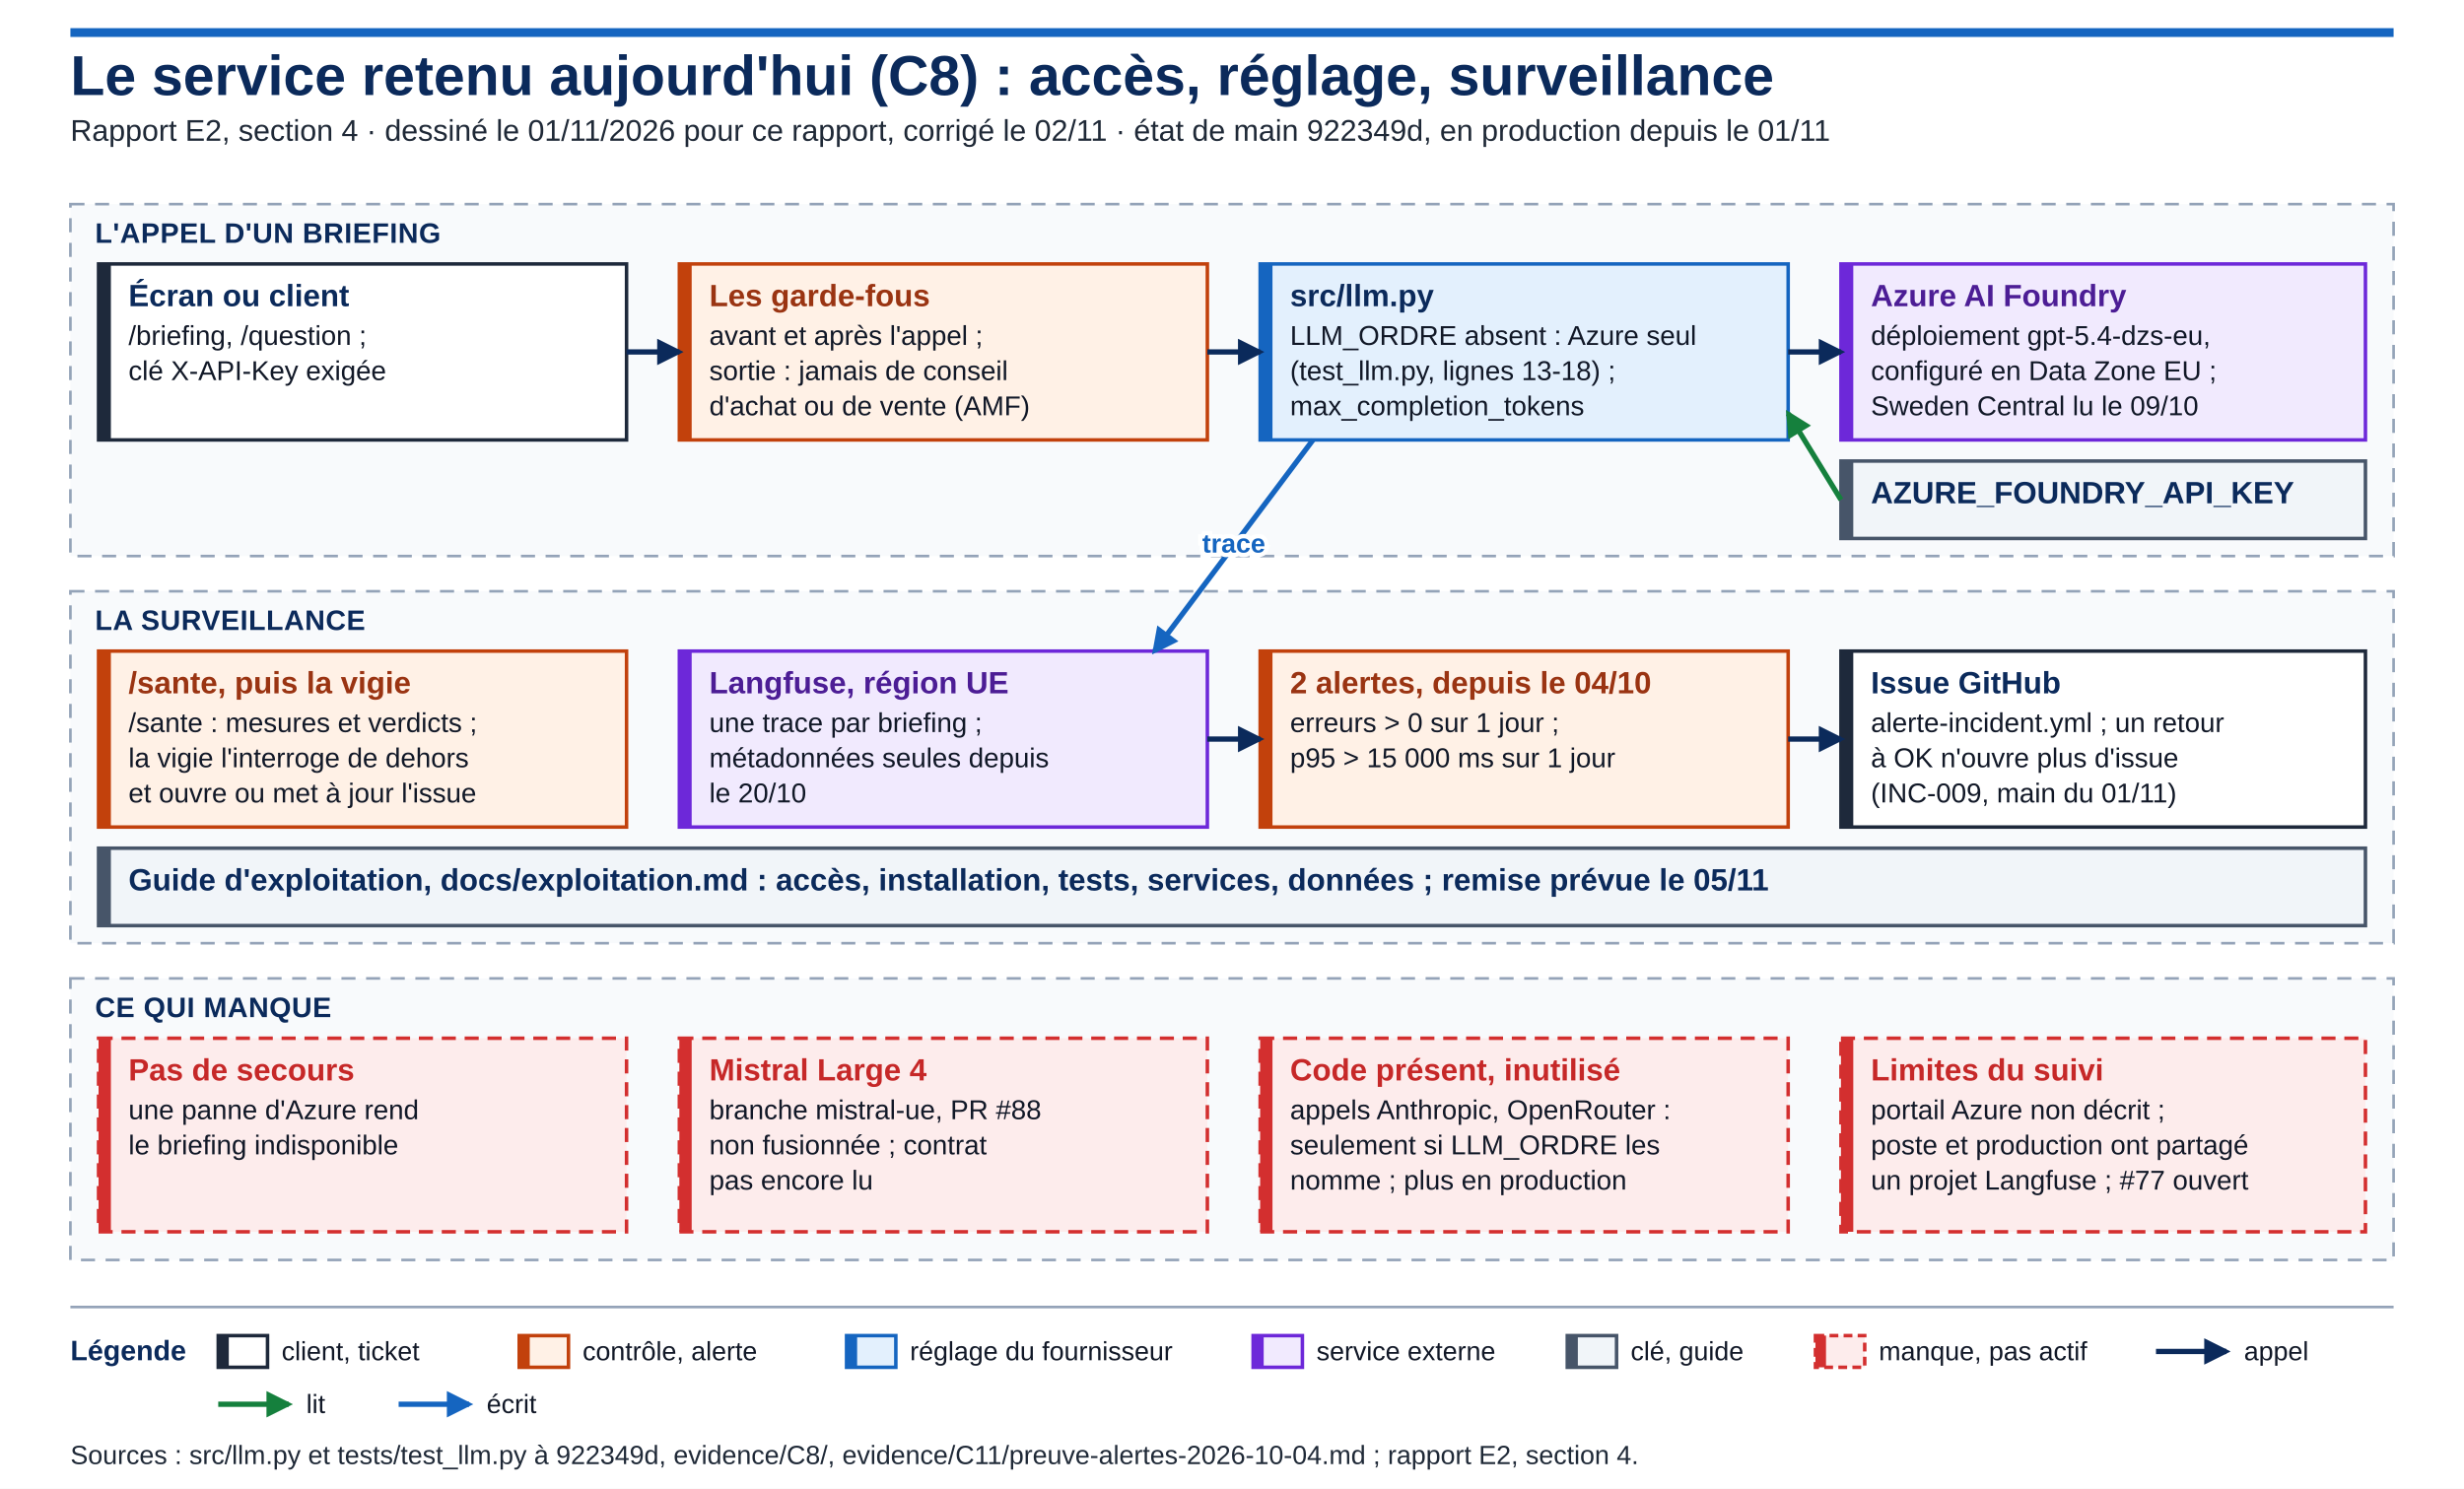
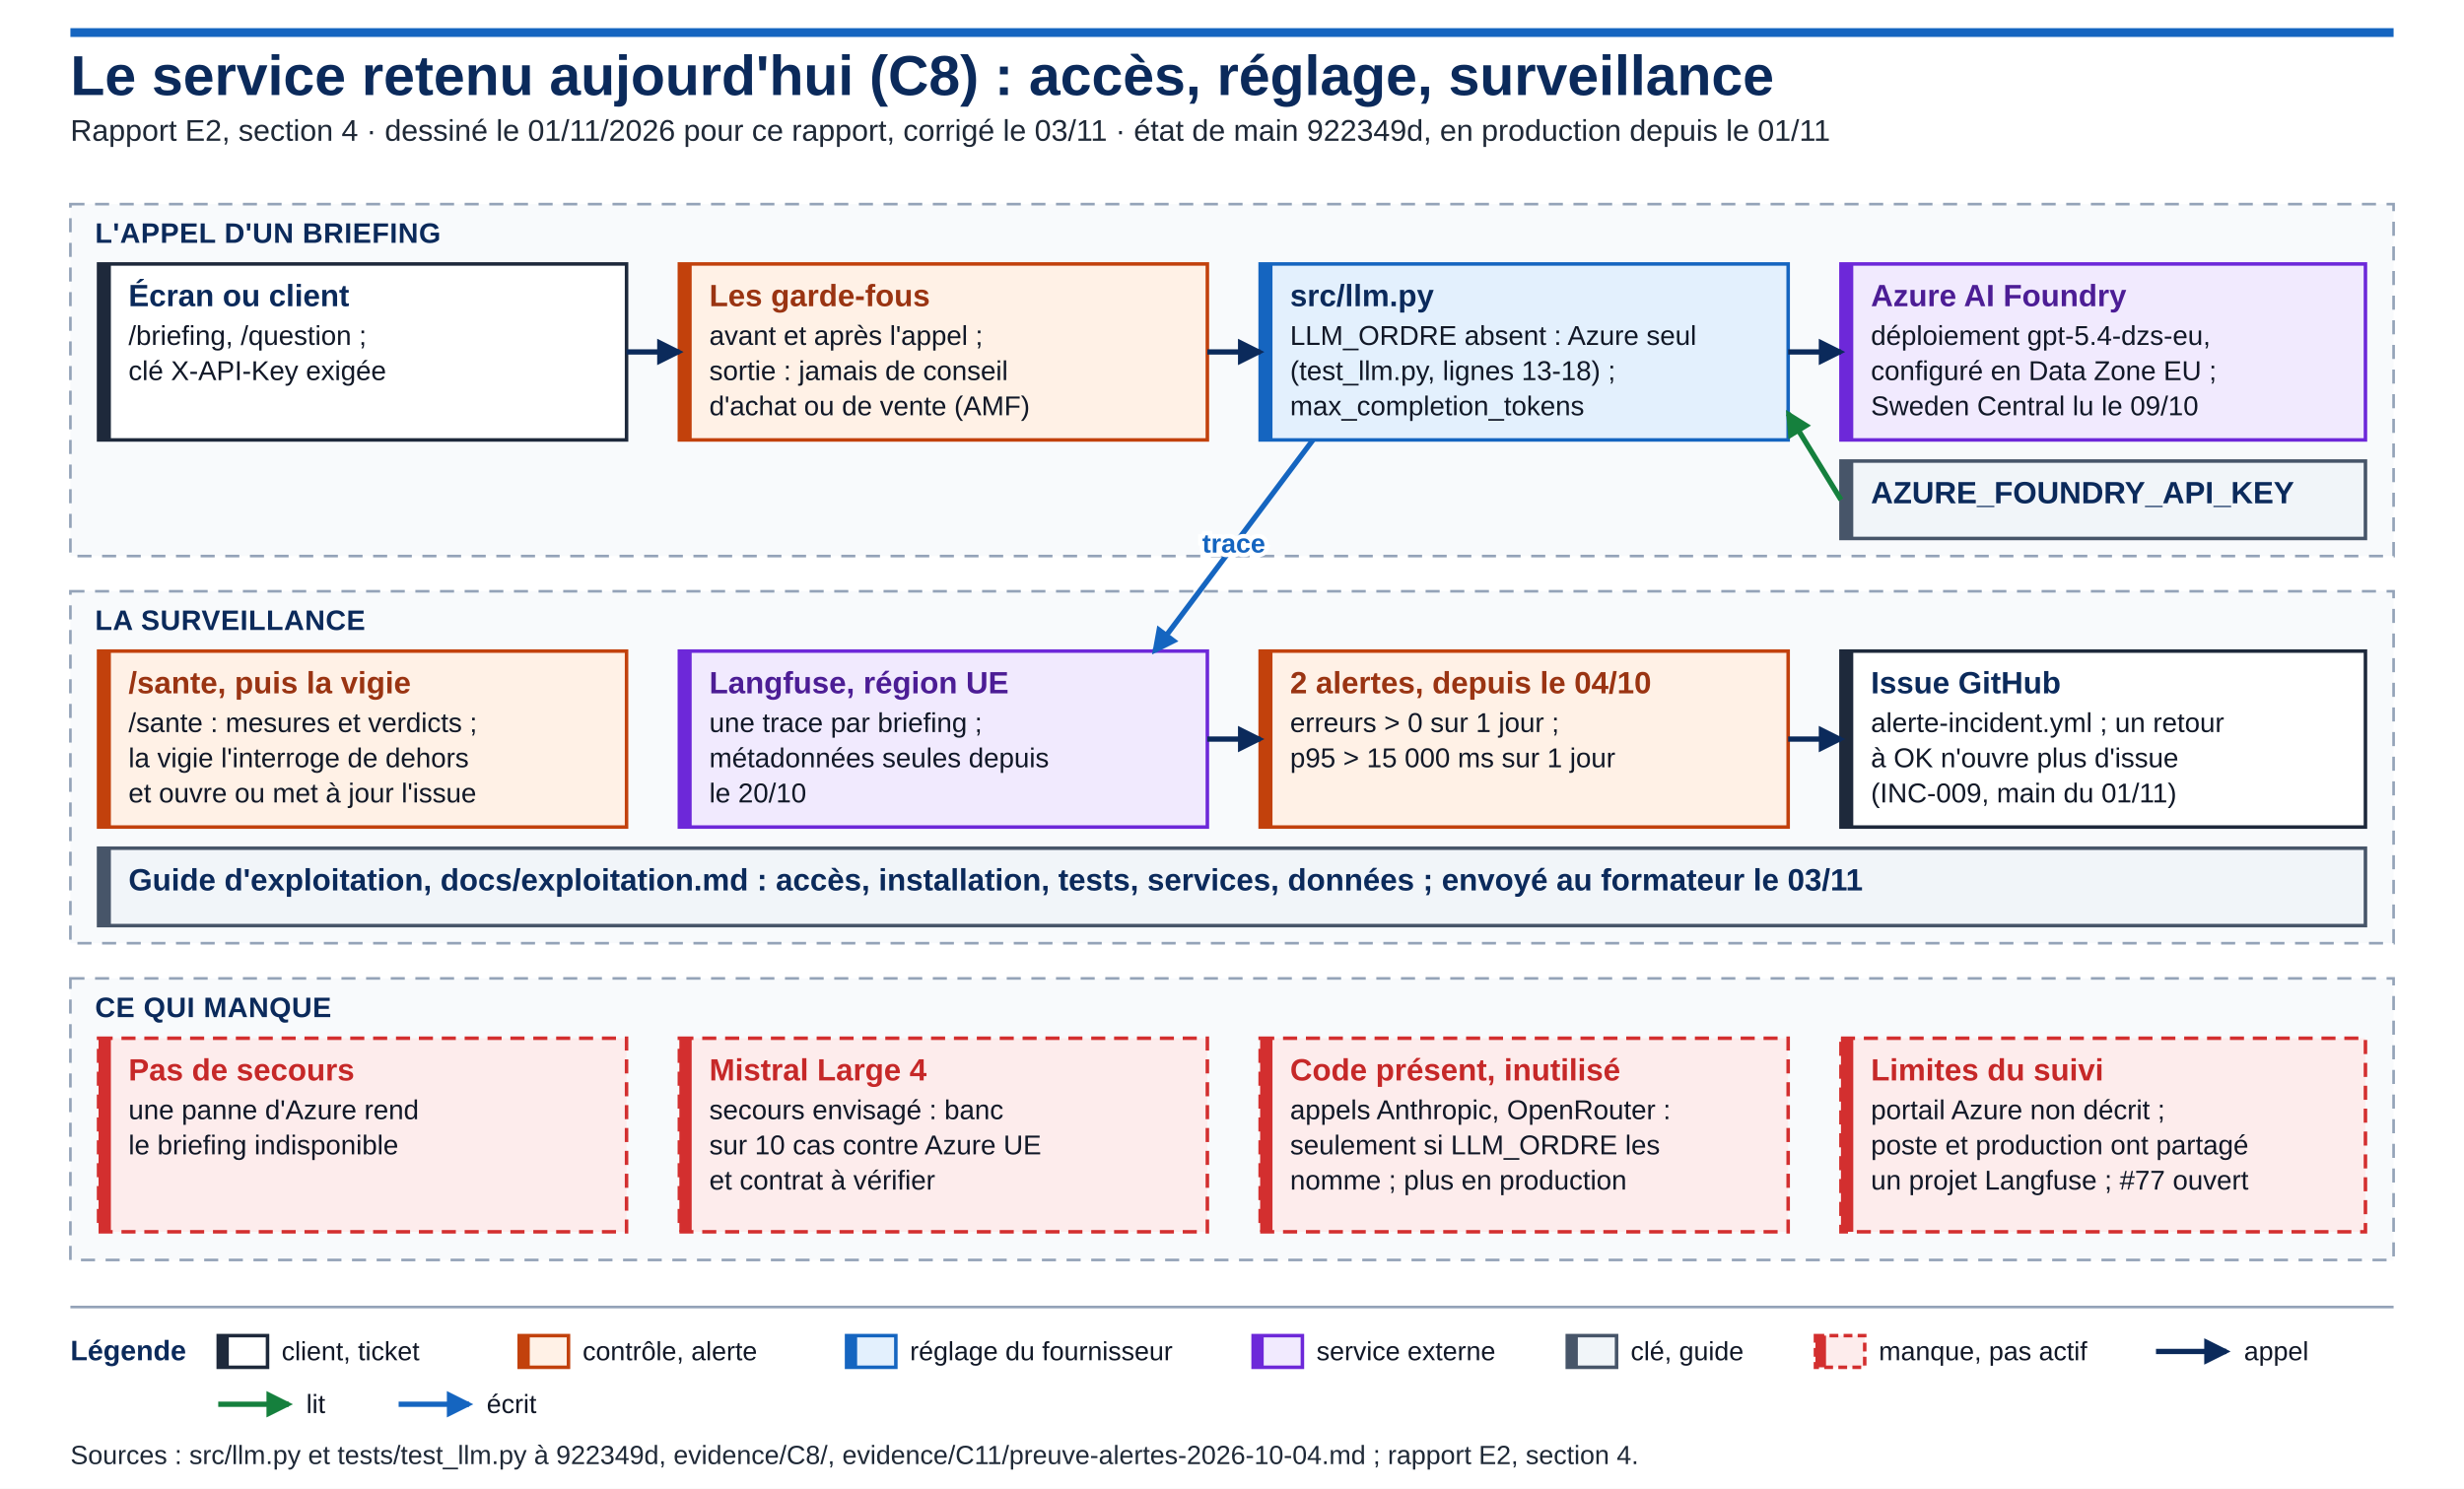
<svg xmlns="http://www.w3.org/2000/svg" width="1400" height="846" viewBox="0 0 1400 846" font-family="Segoe UI,Calibri,Arial,sans-serif">
  <defs>
    <marker id="fl-flux" markerWidth="5" markerHeight="5" refX="4.2" refY="2.5" orient="auto" markerUnits="strokeWidth">
      <polygon points="0 0,5 2.5,0 5" fill="#0B2A5B" />
    </marker>
    <marker id="fl-ecriture" markerWidth="5" markerHeight="5" refX="4.2" refY="2.5" orient="auto" markerUnits="strokeWidth">
      <polygon points="0 0,5 2.5,0 5" fill="#1565C0" />
    </marker>
    <marker id="fl-lecture" markerWidth="5" markerHeight="5" refX="4.2" refY="2.5" orient="auto" markerUnits="strokeWidth">
      <polygon points="0 0,5 2.5,0 5" fill="#15803D" />
    </marker>
    <marker id="fl-erreur" markerWidth="5" markerHeight="5" refX="4.2" refY="2.5" orient="auto" markerUnits="strokeWidth">
      <polygon points="0 0,5 2.5,0 5" fill="#D32F2F" />
    </marker>
    <marker id="fl-manuel" markerWidth="5" markerHeight="5" refX="4.2" refY="2.5" orient="auto" markerUnits="strokeWidth">
      <polygon points="0 0,5 2.5,0 5" fill="#64748B" />
    </marker>
    <marker id="fl-perso" markerWidth="5" markerHeight="5" refX="4.2" refY="2.5" orient="auto" markerUnits="strokeWidth">
      <polygon points="0 0,5 2.5,0 5" fill="#A21CAF" />
    </marker>
  </defs>
  <rect width="1400" height="846" fill="#FFFFFF" />
  <rect x="40" y="16" width="1320" height="5" fill="#1565C0" />
  <text x="40" y="54" font-size="32" font-weight="700" fill="#0B2A5B">Le service retenu aujourd'hui (C8) : accès, réglage, surveillance</text>
-   <text x="40" y="80" font-size="17" fill="#1F2937">Rapport E2, section 4 · dessiné le 01/11/2026 pour ce rapport, corrigé le 02/11 · état de main 922349d, en production depuis le 01/11</text>
+   <text x="40" y="80" font-size="17" fill="#1F2937">Rapport E2, section 4 · dessiné le 01/11/2026 pour ce rapport, corrigé le 03/11 · état de main 922349d, en production depuis le 01/11</text>
  <g transform="translate(0,16)">
    <rect x="40" y="100" width="1320" height="200" fill="#F8FAFC" stroke="#94A3B8" stroke-width="1.5" stroke-dasharray="8,6" />
    <rect x="40" y="320" width="1320" height="200" fill="#F8FAFC" stroke="#94A3B8" stroke-width="1.5" stroke-dasharray="8,6" />
    <rect x="40" y="540" width="1320" height="160" fill="#F8FAFC" stroke="#94A3B8" stroke-width="1.5" stroke-dasharray="8,6" />
    <rect x="56" y="134" width="300" height="100" fill="#FFFFFF" stroke="#1E293B" stroke-width="2" />
    <rect x="56" y="134" width="7" height="100" fill="#1E293B" />
    <text x="73" y="158" font-size="17.5" font-weight="700" fill="#0B2A5B">Écran ou client</text>
    <text x="73" y="180" font-size="15.5" fill="#111827">/briefing, /question ;</text>
    <text x="73" y="200" font-size="15.5" fill="#111827">clé X-API-Key exigée</text>
    <rect x="386" y="134" width="300" height="100" fill="#FFF1E6" stroke="#C2410C" stroke-width="2" />
    <rect x="386" y="134" width="7" height="100" fill="#C2410C" />
    <text x="403" y="158" font-size="17.5" font-weight="700" fill="#9A3412">Les garde-fous</text>
    <text x="403" y="180" font-size="15.5" fill="#111827">avant et après l'appel ;</text>
    <text x="403" y="200" font-size="15.5" fill="#111827">sortie : jamais de conseil</text>
    <text x="403" y="220" font-size="15.5" fill="#111827">d'achat ou de vente (AMF)</text>
    <rect x="716" y="134" width="300" height="100" fill="#E3F0FD" stroke="#1565C0" stroke-width="2" />
    <rect x="716" y="134" width="7" height="100" fill="#1565C0" />
    <text x="733" y="158" font-size="17.5" font-weight="700" fill="#0B2A5B">src/llm.py</text>
    <text x="733" y="180" font-size="15.5" fill="#111827">LLM_ORDRE absent : Azure seul</text>
    <text x="733" y="200" font-size="15.5" fill="#111827">(test_llm.py, lignes 13-18) ;</text>
    <text x="733" y="220" font-size="15.5" fill="#111827">max_completion_tokens</text>
    <rect x="1046" y="134" width="298" height="100" fill="#F1EAFE" stroke="#6D28D9" stroke-width="2" />
    <rect x="1046" y="134" width="7" height="100" fill="#6D28D9" />
    <text x="1063" y="158" font-size="17.5" font-weight="700" fill="#4C1D95">Azure AI Foundry</text>
    <text x="1063" y="180" font-size="15.5" fill="#111827">déploiement gpt-5.4-dzs-eu,</text>
    <text x="1063" y="200" font-size="15.5" fill="#111827">configuré en Data Zone EU ;</text>
    <text x="1063" y="220" font-size="15.5" fill="#111827">Sweden Central lu le 09/10</text>
    <rect x="1046" y="246" width="298" height="44" fill="#F1F5F9" stroke="#475569" stroke-width="2" />
    <rect x="1046" y="246" width="7" height="44" fill="#475569" />
    <text x="1063" y="270" font-size="17.5" font-weight="700" fill="#0B2A5B">AZURE_FOUNDRY_API_KEY</text>
    <rect x="386" y="354" width="300" height="100" fill="#F1EAFE" stroke="#6D28D9" stroke-width="2" />
    <rect x="386" y="354" width="7" height="100" fill="#6D28D9" />
    <text x="403" y="378" font-size="17.5" font-weight="700" fill="#4C1D95">Langfuse, région UE</text>
    <text x="403" y="400" font-size="15.5" fill="#111827">une trace par briefing ;</text>
    <text x="403" y="420" font-size="15.5" fill="#111827">métadonnées seules depuis</text>
    <text x="403" y="440" font-size="15.5" fill="#111827">le 20/10</text>
    <rect x="716" y="354" width="300" height="100" fill="#FFF1E6" stroke="#C2410C" stroke-width="2" />
    <rect x="716" y="354" width="7" height="100" fill="#C2410C" />
    <text x="733" y="378" font-size="17.5" font-weight="700" fill="#9A3412">2 alertes, depuis le 04/10</text>
    <text x="733" y="400" font-size="15.5" fill="#111827">erreurs &gt; 0 sur 1 jour ;</text>
    <text x="733" y="420" font-size="15.5" fill="#111827">p95 &gt; 15 000 ms sur 1 jour</text>
    <rect x="1046" y="354" width="298" height="100" fill="#FFFFFF" stroke="#1E293B" stroke-width="2" />
    <rect x="1046" y="354" width="7" height="100" fill="#1E293B" />
    <text x="1063" y="378" font-size="17.5" font-weight="700" fill="#0B2A5B">Issue GitHub</text>
    <text x="1063" y="400" font-size="15.5" fill="#111827">alerte-incident.yml ; un retour</text>
    <text x="1063" y="420" font-size="15.5" fill="#111827">à OK n'ouvre plus d'issue</text>
    <text x="1063" y="440" font-size="15.5" fill="#111827">(INC-009, main du 01/11)</text>
    <rect x="56" y="354" width="300" height="100" fill="#FFF1E6" stroke="#C2410C" stroke-width="2" />
    <rect x="56" y="354" width="7" height="100" fill="#C2410C" />
    <text x="73" y="378" font-size="17.5" font-weight="700" fill="#9A3412">/sante, puis la vigie</text>
    <text x="73" y="400" font-size="15.5" fill="#111827">/sante : mesures et verdicts ;</text>
    <text x="73" y="420" font-size="15.5" fill="#111827">la vigie l'interroge de dehors</text>
    <text x="73" y="440" font-size="15.5" fill="#111827">et ouvre ou met à jour l'issue</text>
    <rect x="56" y="466" width="1288" height="44" fill="#F1F5F9" stroke="#475569" stroke-width="2" />
    <rect x="56" y="466" width="7" height="44" fill="#475569" />
-     <text x="73" y="490" font-size="17.5" font-weight="700" fill="#0B2A5B">Guide d'exploitation, docs/exploitation.md : accès, installation, tests, services, données ; remise prévue le 05/11</text>
+     <text x="73" y="490" font-size="17.5" font-weight="700" fill="#0B2A5B">Guide d'exploitation, docs/exploitation.md : accès, installation, tests, services, données ; envoyé au formateur le 03/11</text>
    <rect x="56" y="574" width="300" height="110" fill="#FDECEC" stroke="#D32F2F" stroke-width="2" stroke-dasharray="8,5" />
    <rect x="56" y="574" width="7" height="110" fill="#D32F2F" />
    <text x="73" y="598" font-size="17.5" font-weight="700" fill="#C62828">Pas de secours</text>
    <text x="73" y="620" font-size="15.5" fill="#111827">une panne d'Azure rend</text>
    <text x="73" y="640" font-size="15.5" fill="#111827">le briefing indisponible</text>
    <rect x="386" y="574" width="300" height="110" fill="#FDECEC" stroke="#D32F2F" stroke-width="2" stroke-dasharray="8,5" />
    <rect x="386" y="574" width="7" height="110" fill="#D32F2F" />
    <text x="403" y="598" font-size="17.5" font-weight="700" fill="#C62828">Mistral Large 4</text>
-     <text x="403" y="620" font-size="15.5" fill="#111827">branche mistral-ue, PR #88</text>
-     <text x="403" y="640" font-size="15.5" fill="#111827">non fusionnée ; contrat</text>
-     <text x="403" y="660" font-size="15.5" fill="#111827">pas encore lu</text>
+     <text x="403" y="620" font-size="15.5" fill="#111827">secours envisagé : banc</text>
+     <text x="403" y="640" font-size="15.5" fill="#111827">sur 10 cas contre Azure UE</text>
+     <text x="403" y="660" font-size="15.5" fill="#111827">et contrat à vérifier</text>
    <rect x="716" y="574" width="300" height="110" fill="#FDECEC" stroke="#D32F2F" stroke-width="2" stroke-dasharray="8,5" />
    <rect x="716" y="574" width="7" height="110" fill="#D32F2F" />
    <text x="733" y="598" font-size="17.5" font-weight="700" fill="#C62828">Code présent, inutilisé</text>
    <text x="733" y="620" font-size="15.5" fill="#111827">appels Anthropic, OpenRouter :</text>
    <text x="733" y="640" font-size="15.5" fill="#111827">seulement si LLM_ORDRE les</text>
    <text x="733" y="660" font-size="15.5" fill="#111827">nomme ; plus en production</text>
    <rect x="1046" y="574" width="298" height="110" fill="#FDECEC" stroke="#D32F2F" stroke-width="2" stroke-dasharray="8,5" />
    <rect x="1046" y="574" width="7" height="110" fill="#D32F2F" />
    <text x="1063" y="598" font-size="17.5" font-weight="700" fill="#C62828">Limites du suivi</text>
    <text x="1063" y="620" font-size="15.5" fill="#111827">portail Azure non décrit ;</text>
    <text x="1063" y="640" font-size="15.5" fill="#111827">poste et production ont partagé</text>
    <text x="1063" y="660" font-size="15.5" fill="#111827">un projet Langfuse ; #77 ouvert</text>
    <line x1="356" y1="184.0" x2="386" y2="184.0" stroke="#0B2A5B" stroke-width="3" marker-end="url(#fl-flux)" />
    <line x1="686" y1="184.0" x2="716" y2="184.0" stroke="#0B2A5B" stroke-width="3" marker-end="url(#fl-flux)" />
    <line x1="1016" y1="184.0" x2="1046" y2="184.0" stroke="#0B2A5B" stroke-width="3" marker-end="url(#fl-flux)" />
    <line x1="1046" y1="268.0" x2="1016" y2="219.0" stroke="#15803D" stroke-width="3" marker-end="url(#fl-lecture)" />
    <line x1="746.0" y1="234" x2="656.0" y2="354" stroke="#1565C0" stroke-width="3" marker-end="url(#fl-ecriture)" />
    <text x="701.0" y="298.0" font-size="15" font-weight="700" fill="#1565C0" text-anchor="middle" stroke="#FFFFFF" stroke-width="5" paint-order="stroke">trace</text>
    <line x1="686" y1="404.0" x2="716" y2="404.0" stroke="#0B2A5B" stroke-width="3" marker-end="url(#fl-flux)" />
    <line x1="1016" y1="404.0" x2="1046" y2="404.0" stroke="#0B2A5B" stroke-width="3" marker-end="url(#fl-flux)" />
    <text x="54" y="122" font-size="16" font-weight="700" fill="#0B2A5B" letter-spacing="0.3" stroke="#F8FAFC" stroke-width="5" paint-order="stroke">L'APPEL D'UN BRIEFING</text>
    <text x="54" y="342" font-size="16" font-weight="700" fill="#0B2A5B" letter-spacing="0.3" stroke="#F8FAFC" stroke-width="5" paint-order="stroke">LA SURVEILLANCE</text>
    <text x="54" y="562" font-size="16" font-weight="700" fill="#0B2A5B" letter-spacing="0.3" stroke="#F8FAFC" stroke-width="5" paint-order="stroke">CE QUI MANQUE</text>
    <rect x="40" y="726" width="1320" height="1.5" fill="#94A3B8" />
    <text x="40" y="757" font-size="16" font-weight="700" fill="#0B2A5B">Légende</text>
    <rect x="124.0" y="743" width="28" height="18" fill="#FFFFFF" stroke="#1E293B" stroke-width="2" />
    <rect x="124.0" y="743" width="6" height="18" fill="#1E293B" />
    <text x="160.0" y="757" font-size="15" fill="#111827">client, ticket</text>
    <rect x="295.0" y="743" width="28" height="18" fill="#FFF1E6" stroke="#C2410C" stroke-width="2" />
    <rect x="295.0" y="743" width="6" height="18" fill="#C2410C" />
    <text x="331.0" y="757" font-size="15" fill="#111827">contrôle, alerte</text>
    <rect x="481.0" y="743" width="28" height="18" fill="#E3F0FD" stroke="#1565C0" stroke-width="2" />
    <rect x="481.0" y="743" width="6" height="18" fill="#1565C0" />
    <text x="517.0" y="757" font-size="15" fill="#111827">réglage du fournisseur</text>
    <rect x="712.0" y="743" width="28" height="18" fill="#F1EAFE" stroke="#6D28D9" stroke-width="2" />
    <rect x="712.0" y="743" width="6" height="18" fill="#6D28D9" />
    <text x="748.0" y="757" font-size="15" fill="#111827">service externe</text>
    <rect x="890.5" y="743" width="28" height="18" fill="#F1F5F9" stroke="#475569" stroke-width="2" />
    <rect x="890.5" y="743" width="6" height="18" fill="#475569" />
    <text x="926.5" y="757" font-size="15" fill="#111827">clé, guide</text>
    <rect x="1031.5" y="743" width="28" height="18" fill="#FDECEC" stroke="#D32F2F" stroke-width="2" stroke-dasharray="5,3" />
    <rect x="1031.5" y="743" width="6" height="18" fill="#D32F2F" />
    <text x="1067.5" y="757" font-size="15" fill="#111827">manque, pas actif</text>
    <line x1="1225.0" y1="752" x2="1265.0" y2="752" stroke="#0B2A5B" stroke-width="3" marker-end="url(#fl-flux)" />
    <text x="1275.0" y="757" font-size="15" fill="#111827">appel</text>
    <line x1="124.0" y1="782" x2="164.0" y2="782" stroke="#15803D" stroke-width="3" marker-end="url(#fl-lecture)" />
    <text x="174.0" y="787" font-size="15" fill="#111827">lit</text>
    <line x1="226.5" y1="782" x2="266.5" y2="782" stroke="#1565C0" stroke-width="3" marker-end="url(#fl-ecriture)" />
    <text x="276.5" y="787" font-size="15" fill="#111827">écrit</text>
    <text x="40" y="816" font-size="15" fill="#1F2937">Sources : src/llm.py et tests/test_llm.py à 922349d, evidence/C8/, evidence/C11/preuve-alertes-2026-10-04.md ; rapport E2, section 4.</text>
  </g>
</svg>
